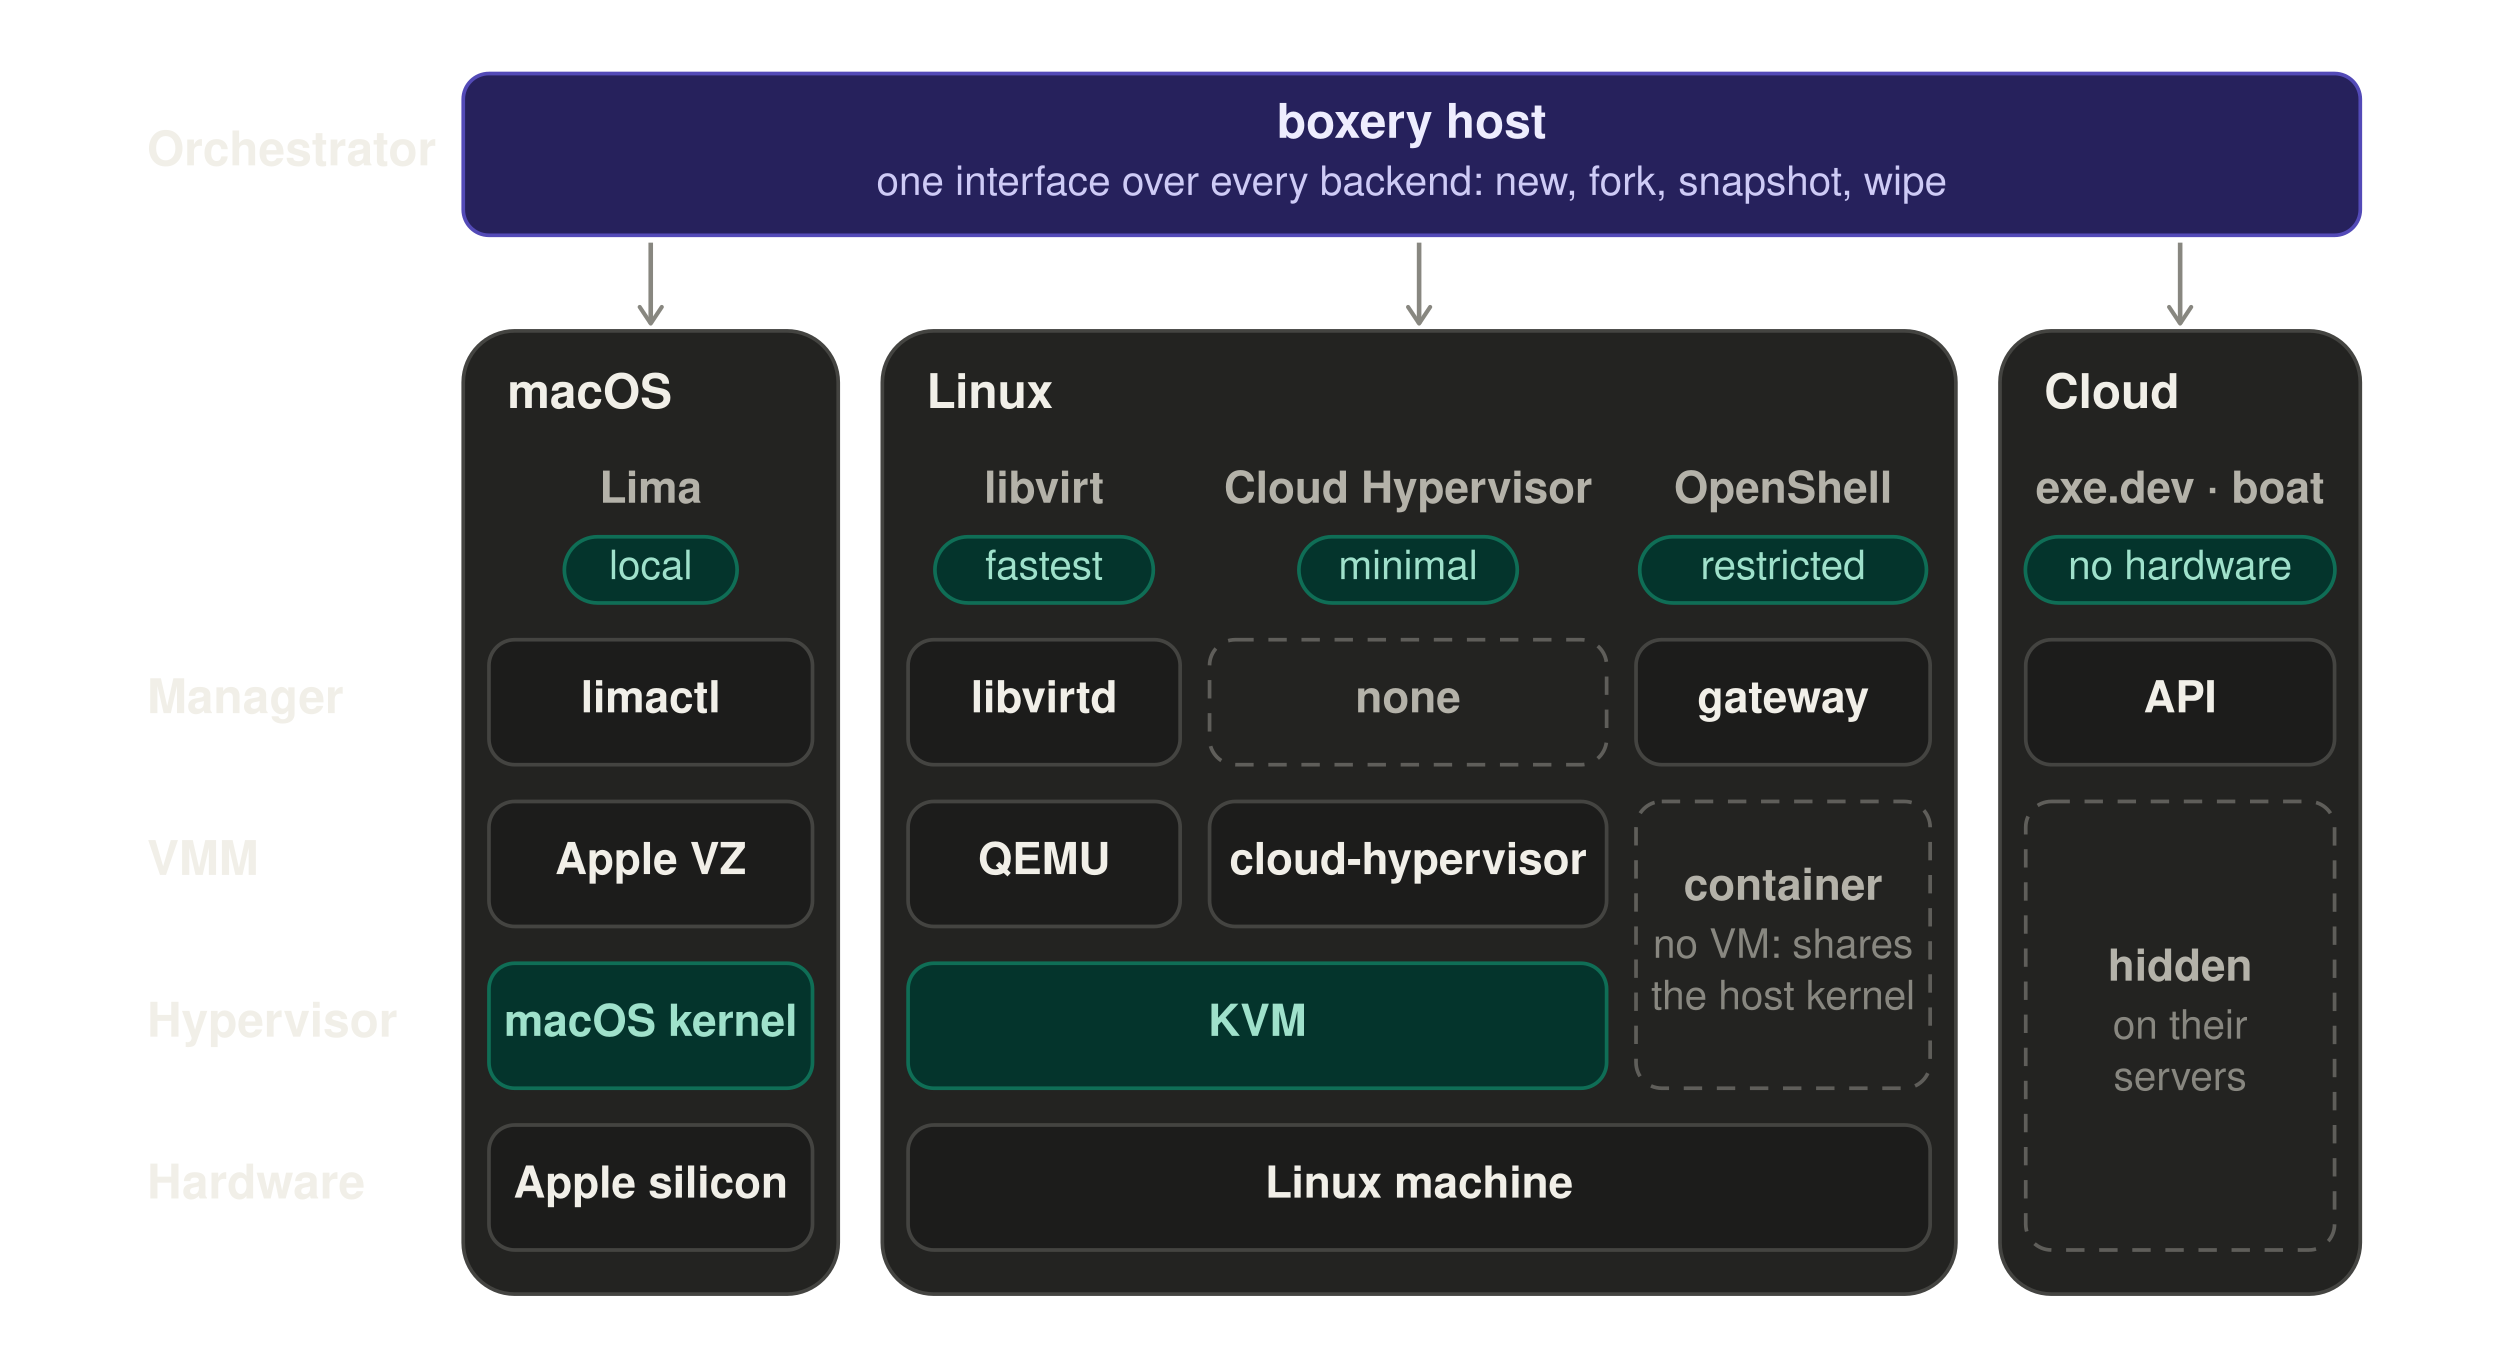
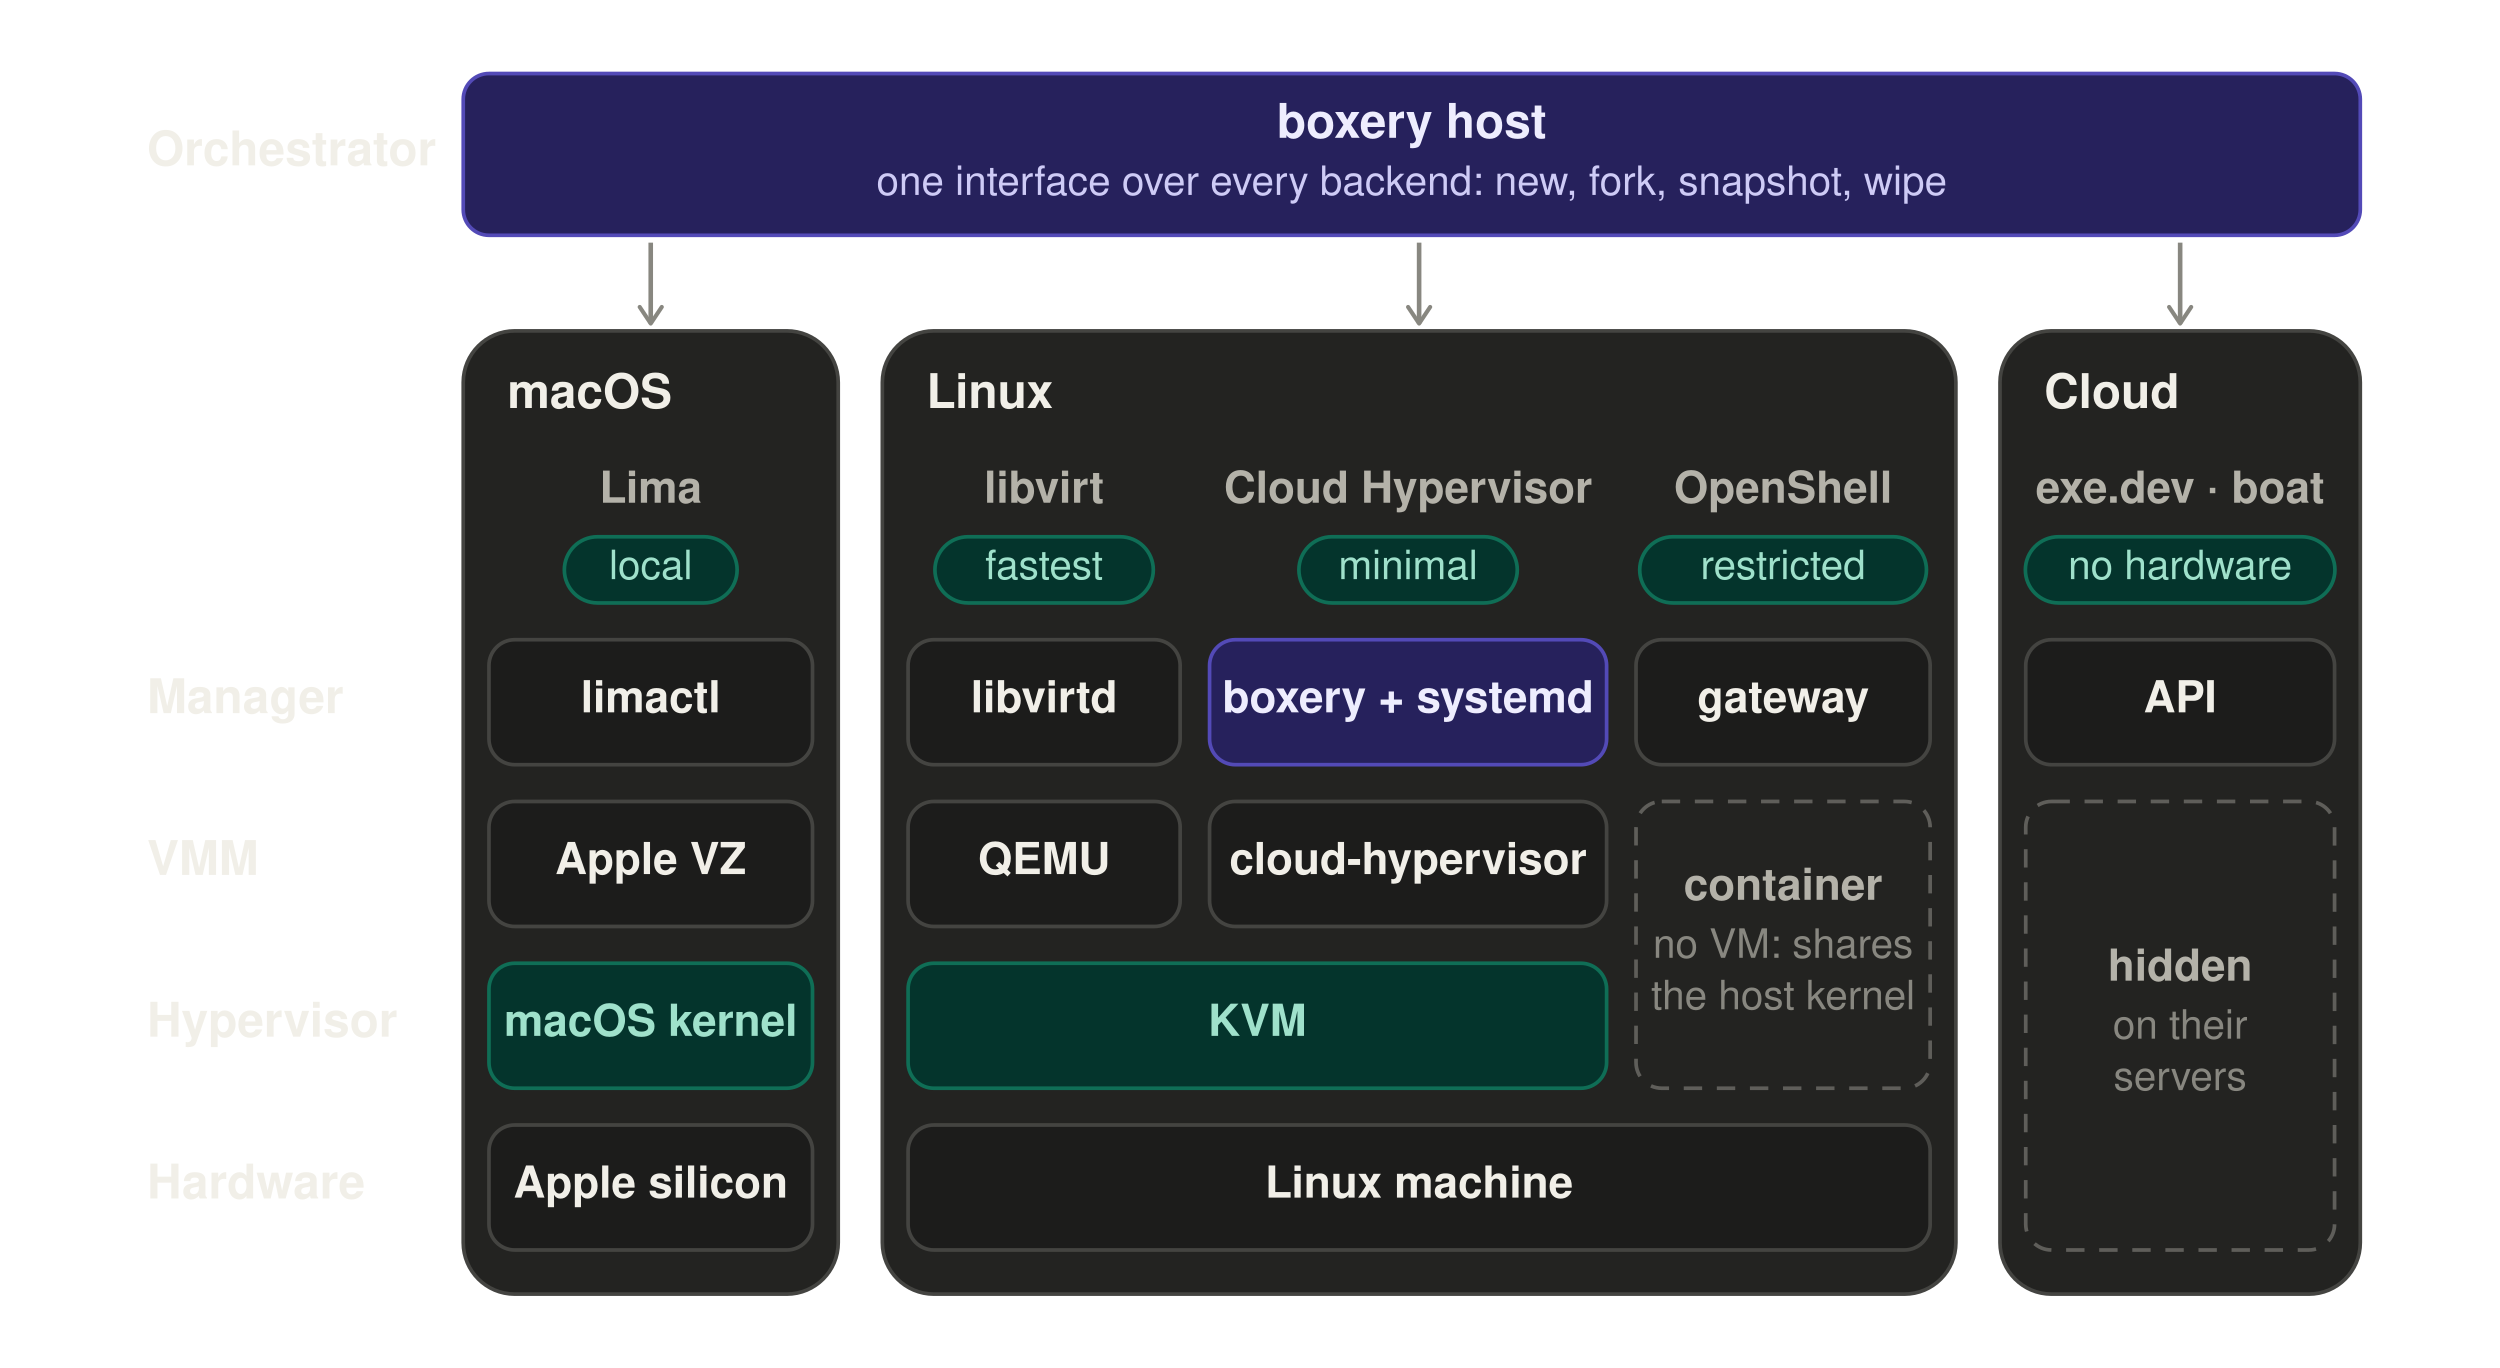
<svg xmlns="http://www.w3.org/2000/svg" viewBox="0 0 680 372" width="680" height="372" role="img" aria-labelledby="t d">
  <defs>
    <marker id="arrow" viewBox="0 0 10 10" refX="8" refY="5" markerWidth="6" markerHeight="6" orient="auto-start-reverse">
      <path d="M2 1L8 5L2 9" fill="none" stroke="#888780" stroke-width="1.5" stroke-linecap="round" stroke-linejoin="round" />
    </marker>
  </defs>
  <g font-family="-apple-system, BlinkMacSystemFont, 'Segoe UI', Helvetica, Arial, sans-serif" text-anchor="middle" dominant-baseline="central">
    <text x="40" y="42" font-size="13" font-weight="600" fill="#F1EFE8" text-anchor="start">Orchestrator</text>
    <rect x="126" y="20" width="516" height="44" rx="7" fill="#26215C" stroke="#534AB7" />
    <text x="384" y="34.5" font-size="13" font-weight="600" fill="#EEEDFE" text-anchor="middle">boxery host</text>
    <text x="384" y="50.5" font-size="11" font-weight="400" fill="#CECBF6" text-anchor="middle">one interface over every backend: new, fork, snapshot, wipe</text>
    <rect x="126" y="90" width="102" height="262" rx="14" fill="#232321" stroke="#444441" />
    <text x="138" y="108" font-size="13" font-weight="600" fill="#F1EFE8" text-anchor="start">macOS</text>
    <line x1="177" y1="66" x2="177" y2="88" stroke="#888780" stroke-width="1.25" marker-end="url(#arrow)" />
    <rect x="240" y="90" width="292" height="262" rx="14" fill="#232321" stroke="#444441" />
    <text x="252" y="108" font-size="13" font-weight="600" fill="#F1EFE8" text-anchor="start">Linux</text>
    <line x1="386" y1="66" x2="386" y2="88" stroke="#888780" stroke-width="1.25" marker-end="url(#arrow)" />
    <rect x="544" y="90" width="98" height="262" rx="14" fill="#232321" stroke="#444441" />
    <text x="556" y="108" font-size="13" font-weight="600" fill="#F1EFE8" text-anchor="start">Cloud</text>
    <line x1="593" y1="66" x2="593" y2="88" stroke="#888780" stroke-width="1.25" marker-end="url(#arrow)" />
    <text x="177" y="134" font-size="12" font-weight="600" fill="#B4B2A9" text-anchor="middle">Lima</text>
    <rect x="153.5" y="146" width="47" height="18" rx="9" fill="#04342C" stroke="#0F6E56" />
    <text x="177" y="155" font-size="11" font-weight="500" fill="#9FE1CB" text-anchor="middle">local</text>
    <text x="284" y="134" font-size="12" font-weight="600" fill="#B4B2A9" text-anchor="middle">libvirt</text>
    <rect x="254.3" y="146" width="59.4" height="18" rx="9" fill="#04342C" stroke="#0F6E56" />
    <text x="284" y="155" font-size="11" font-weight="500" fill="#9FE1CB" text-anchor="middle">fastest</text>
    <text x="383" y="134" font-size="12" font-weight="600" fill="#B4B2A9" text-anchor="middle">Cloud Hypervisor</text>
    <rect x="353.3" y="146" width="59.4" height="18" rx="9" fill="#04342C" stroke="#0F6E56" />
    <text x="383" y="155" font-size="11" font-weight="500" fill="#9FE1CB" text-anchor="middle">minimal</text>
    <text x="485" y="134" font-size="12" font-weight="600" fill="#B4B2A9" text-anchor="middle">OpenShell</text>
    <rect x="446" y="146" width="78" height="18" rx="9" fill="#04342C" stroke="#0F6E56" />
    <text x="485" y="155" font-size="11" font-weight="500" fill="#9FE1CB" text-anchor="middle">restricted</text>
    <text x="593" y="134" font-size="12" font-weight="600" fill="#B4B2A9" text-anchor="middle">exe.dev · boat</text>
    <rect x="550.9" y="146" width="84.2" height="18" rx="9" fill="#04342C" stroke="#0F6E56" />
    <text x="593" y="155" font-size="11" font-weight="500" fill="#9FE1CB" text-anchor="middle">no hardware</text>
    <text x="40" y="191" font-size="13" font-weight="600" fill="#F1EFE8" text-anchor="start">Manager</text>
    <text x="40" y="235" font-size="13" font-weight="600" fill="#F1EFE8" text-anchor="start">VMM</text>
    <text x="40" y="279" font-size="13" font-weight="600" fill="#F1EFE8" text-anchor="start">Hypervisor</text>
    <text x="40" y="323" font-size="13" font-weight="600" fill="#F1EFE8" text-anchor="start">Hardware</text>
    <rect x="133" y="174" width="88" height="34" rx="7" fill="#1C1C1B" stroke="#444441" />
    <text x="177" y="191" font-size="12" font-weight="600" fill="#F1EFE8" text-anchor="middle">limactl</text>
    <rect x="133" y="218" width="88" height="34" rx="7" fill="#1C1C1B" stroke="#444441" />
    <text x="177" y="235" font-size="12" font-weight="600" fill="#F1EFE8" text-anchor="middle">Apple VZ</text>
    <rect x="133" y="262" width="88" height="34" rx="7" fill="#04342C" stroke="#0F6E56" />
    <text x="177" y="279" font-size="12" font-weight="600" fill="#9FE1CB" text-anchor="middle">macOS kernel</text>
    <rect x="133" y="306" width="88" height="34" rx="7" fill="#1C1C1B" stroke="#444441" />
    <text x="177" y="323" font-size="12" font-weight="600" fill="#F1EFE8" text-anchor="middle">Apple silicon</text>
    <rect x="247" y="174" width="74" height="34" rx="7" fill="#1C1C1B" stroke="#444441" />
    <text x="284" y="191" font-size="12" font-weight="600" fill="#F1EFE8" text-anchor="middle">libvirtd</text>
    <rect x="247" y="218" width="74" height="34" rx="7" fill="#1C1C1B" stroke="#444441" />
    <text x="284" y="235" font-size="12" font-weight="600" fill="#F1EFE8" text-anchor="middle">QEMU</text>
-     <rect x="329" y="174" width="108" height="34" rx="7" fill="none" stroke="#5F5E5A" stroke-dasharray="5 4" />
-     <text x="383" y="191" font-size="12" font-weight="600" fill="#B4B2A9" text-anchor="middle">none</text>
+     <rect x="329" y="174" width="108" height="34" rx="7" fill="#26215C" stroke="#534AB7" />
+     <text x="383" y="191" font-size="12" font-weight="600" fill="#EEEDFE" text-anchor="middle">boxery + systemd</text>
    <rect x="329" y="218" width="108" height="34" rx="7" fill="#1C1C1B" stroke="#444441" />
    <text x="383" y="235" font-size="12" font-weight="600" fill="#F1EFE8" text-anchor="middle">cloud-hypervisor</text>
    <rect x="247" y="262" width="190" height="34" rx="7" fill="#04342C" stroke="#0F6E56" />
    <text x="342" y="279" font-size="12" font-weight="600" fill="#9FE1CB" text-anchor="middle">KVM</text>
    <rect x="445" y="174" width="80" height="34" rx="7" fill="#1C1C1B" stroke="#444441" />
    <text x="485" y="191" font-size="12" font-weight="600" fill="#F1EFE8" text-anchor="middle">gateway</text>
    <rect x="445" y="218" width="80" height="78" rx="7" fill="none" stroke="#5F5E5A" stroke-dasharray="5 4" />
    <text x="485" y="242" font-size="12" font-weight="600" fill="#B4B2A9" text-anchor="middle">container</text>
    <text x="485" y="258" font-size="11" font-weight="400" fill="#888780" text-anchor="middle">no VM: shares</text>
    <text x="485" y="272" font-size="11" font-weight="400" fill="#888780" text-anchor="middle">the host kernel</text>
    <rect x="247" y="306" width="278" height="34" rx="7" fill="#1C1C1B" stroke="#444441" />
    <text x="386" y="323" font-size="12" font-weight="600" fill="#F1EFE8" text-anchor="middle">Linux machine</text>
    <rect x="551" y="174" width="84" height="34" rx="7" fill="#1C1C1B" stroke="#444441" />
    <text x="593" y="191" font-size="12" font-weight="600" fill="#F1EFE8" text-anchor="middle">API</text>
    <rect x="551" y="218" width="84" height="122" rx="7" fill="none" stroke="#5F5E5A" stroke-dasharray="5 4" />
    <text x="593" y="264" font-size="12" font-weight="600" fill="#B4B2A9" text-anchor="middle">hidden</text>
    <text x="593" y="280" font-size="11" font-weight="400" fill="#888780" text-anchor="middle">on their</text>
    <text x="593" y="294" font-size="11" font-weight="400" fill="#888780" text-anchor="middle">servers</text>
  </g>
</svg>
